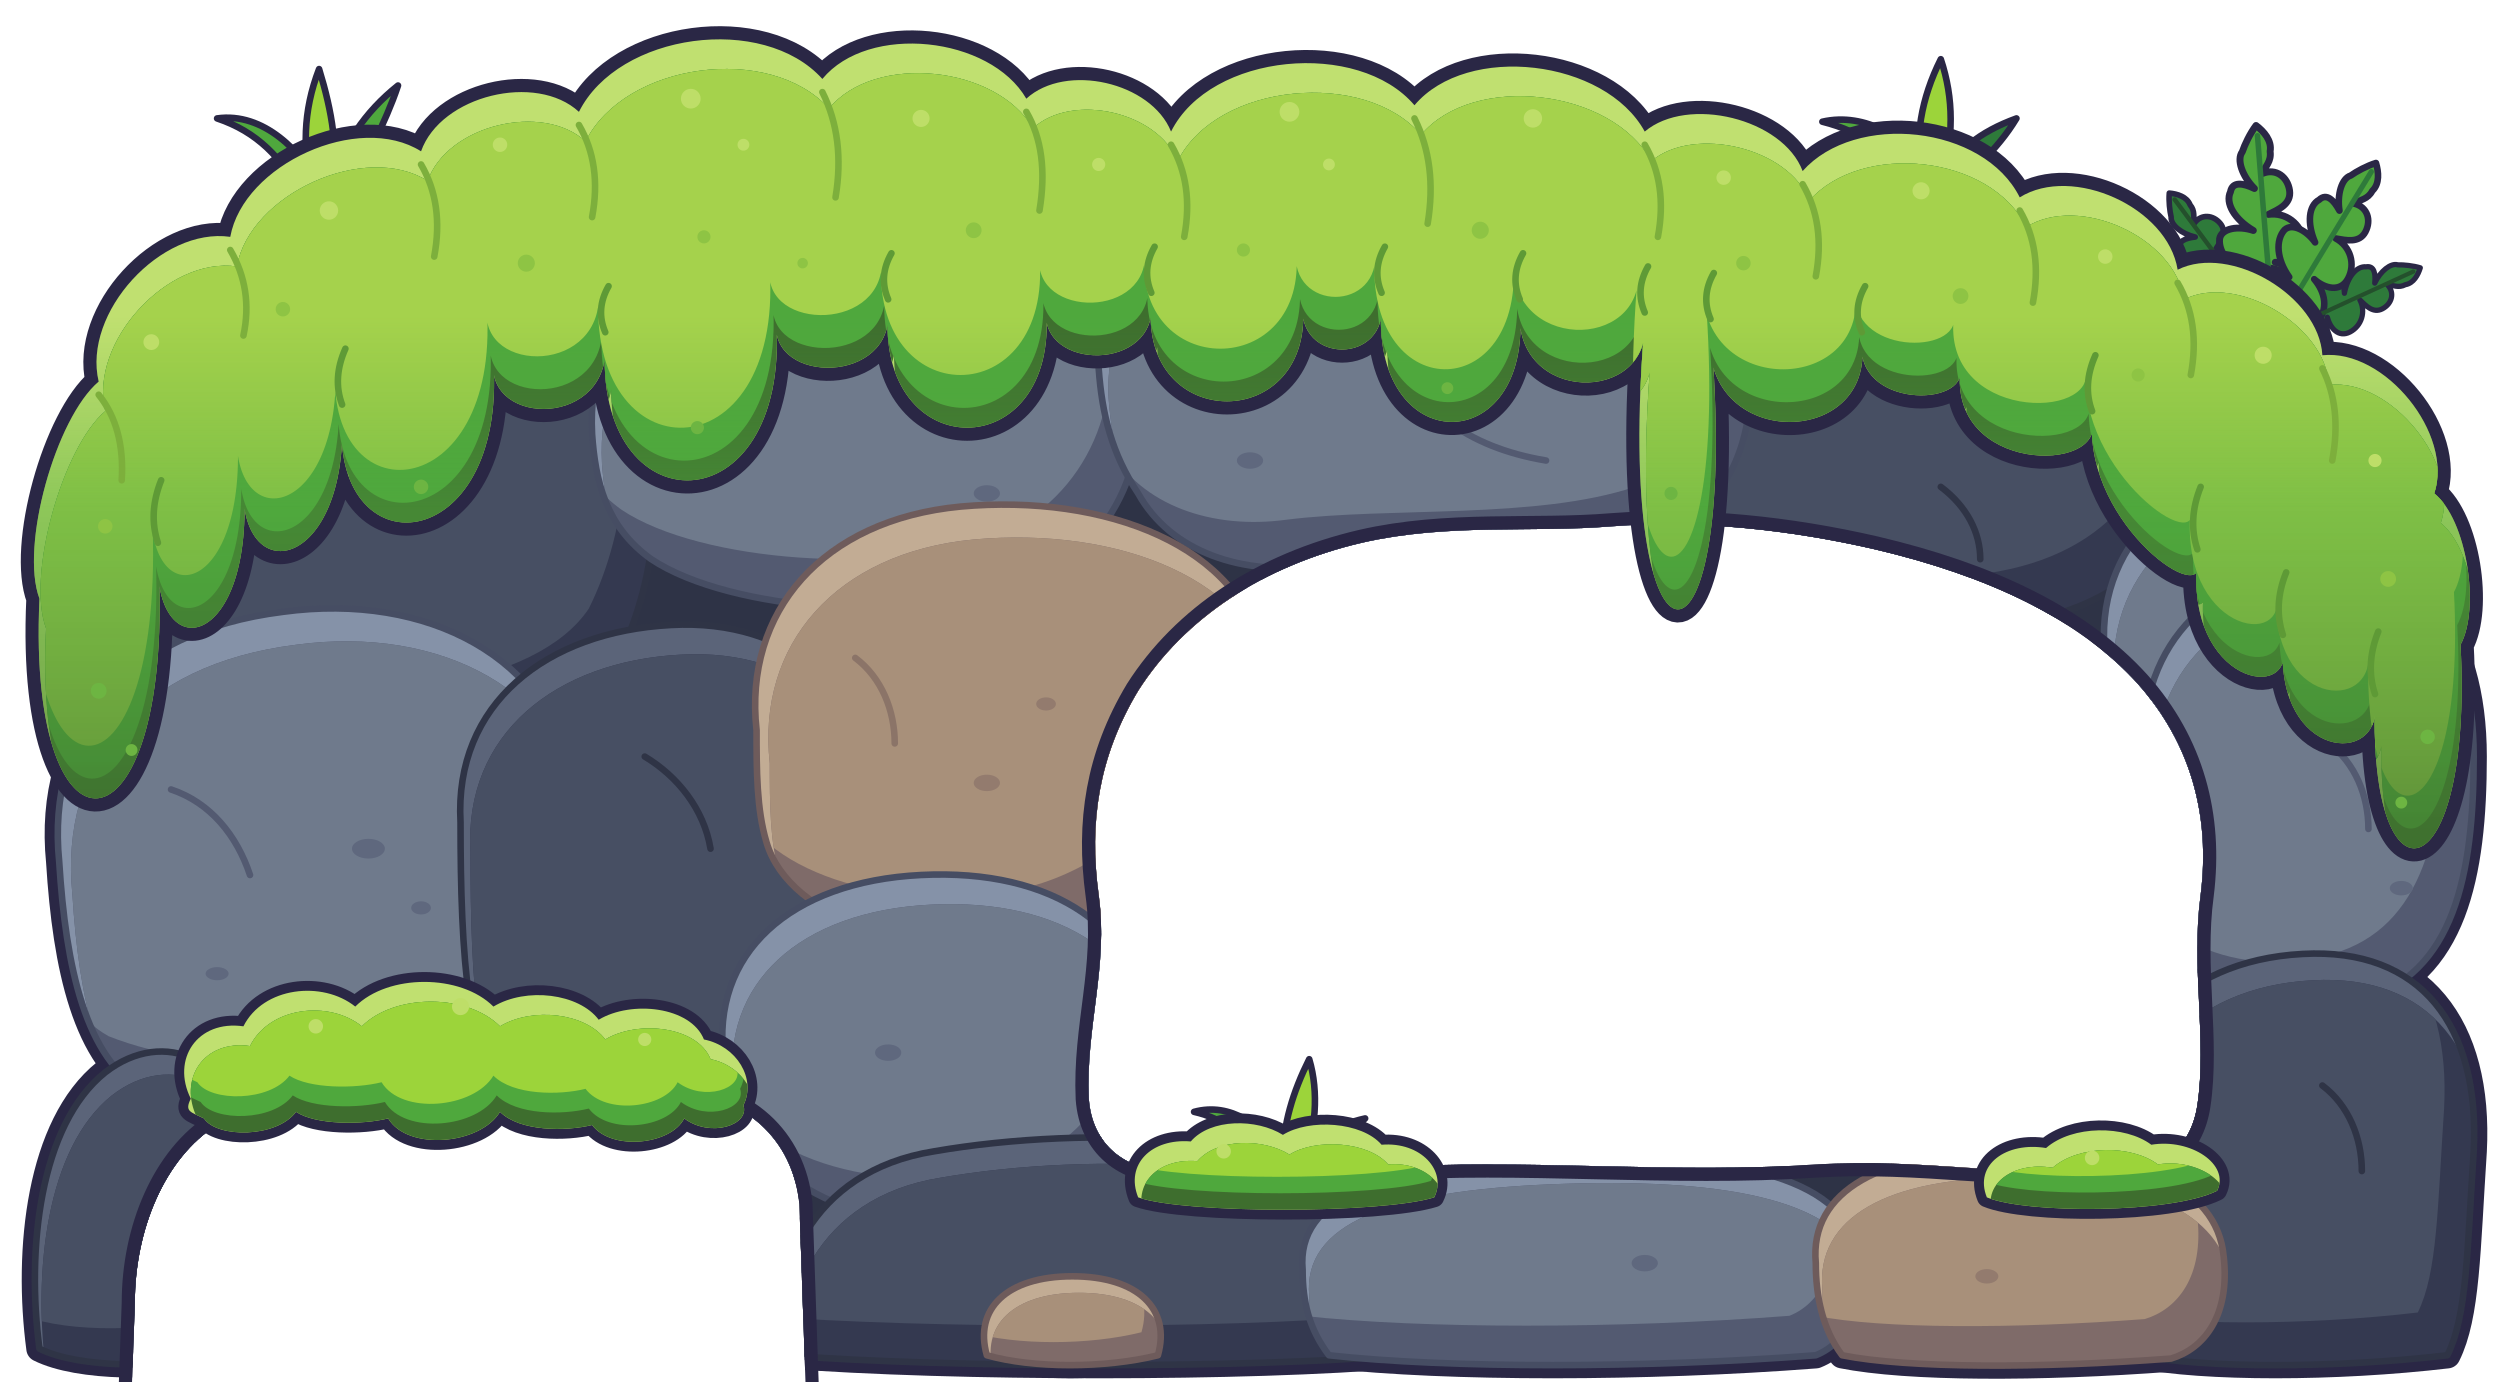
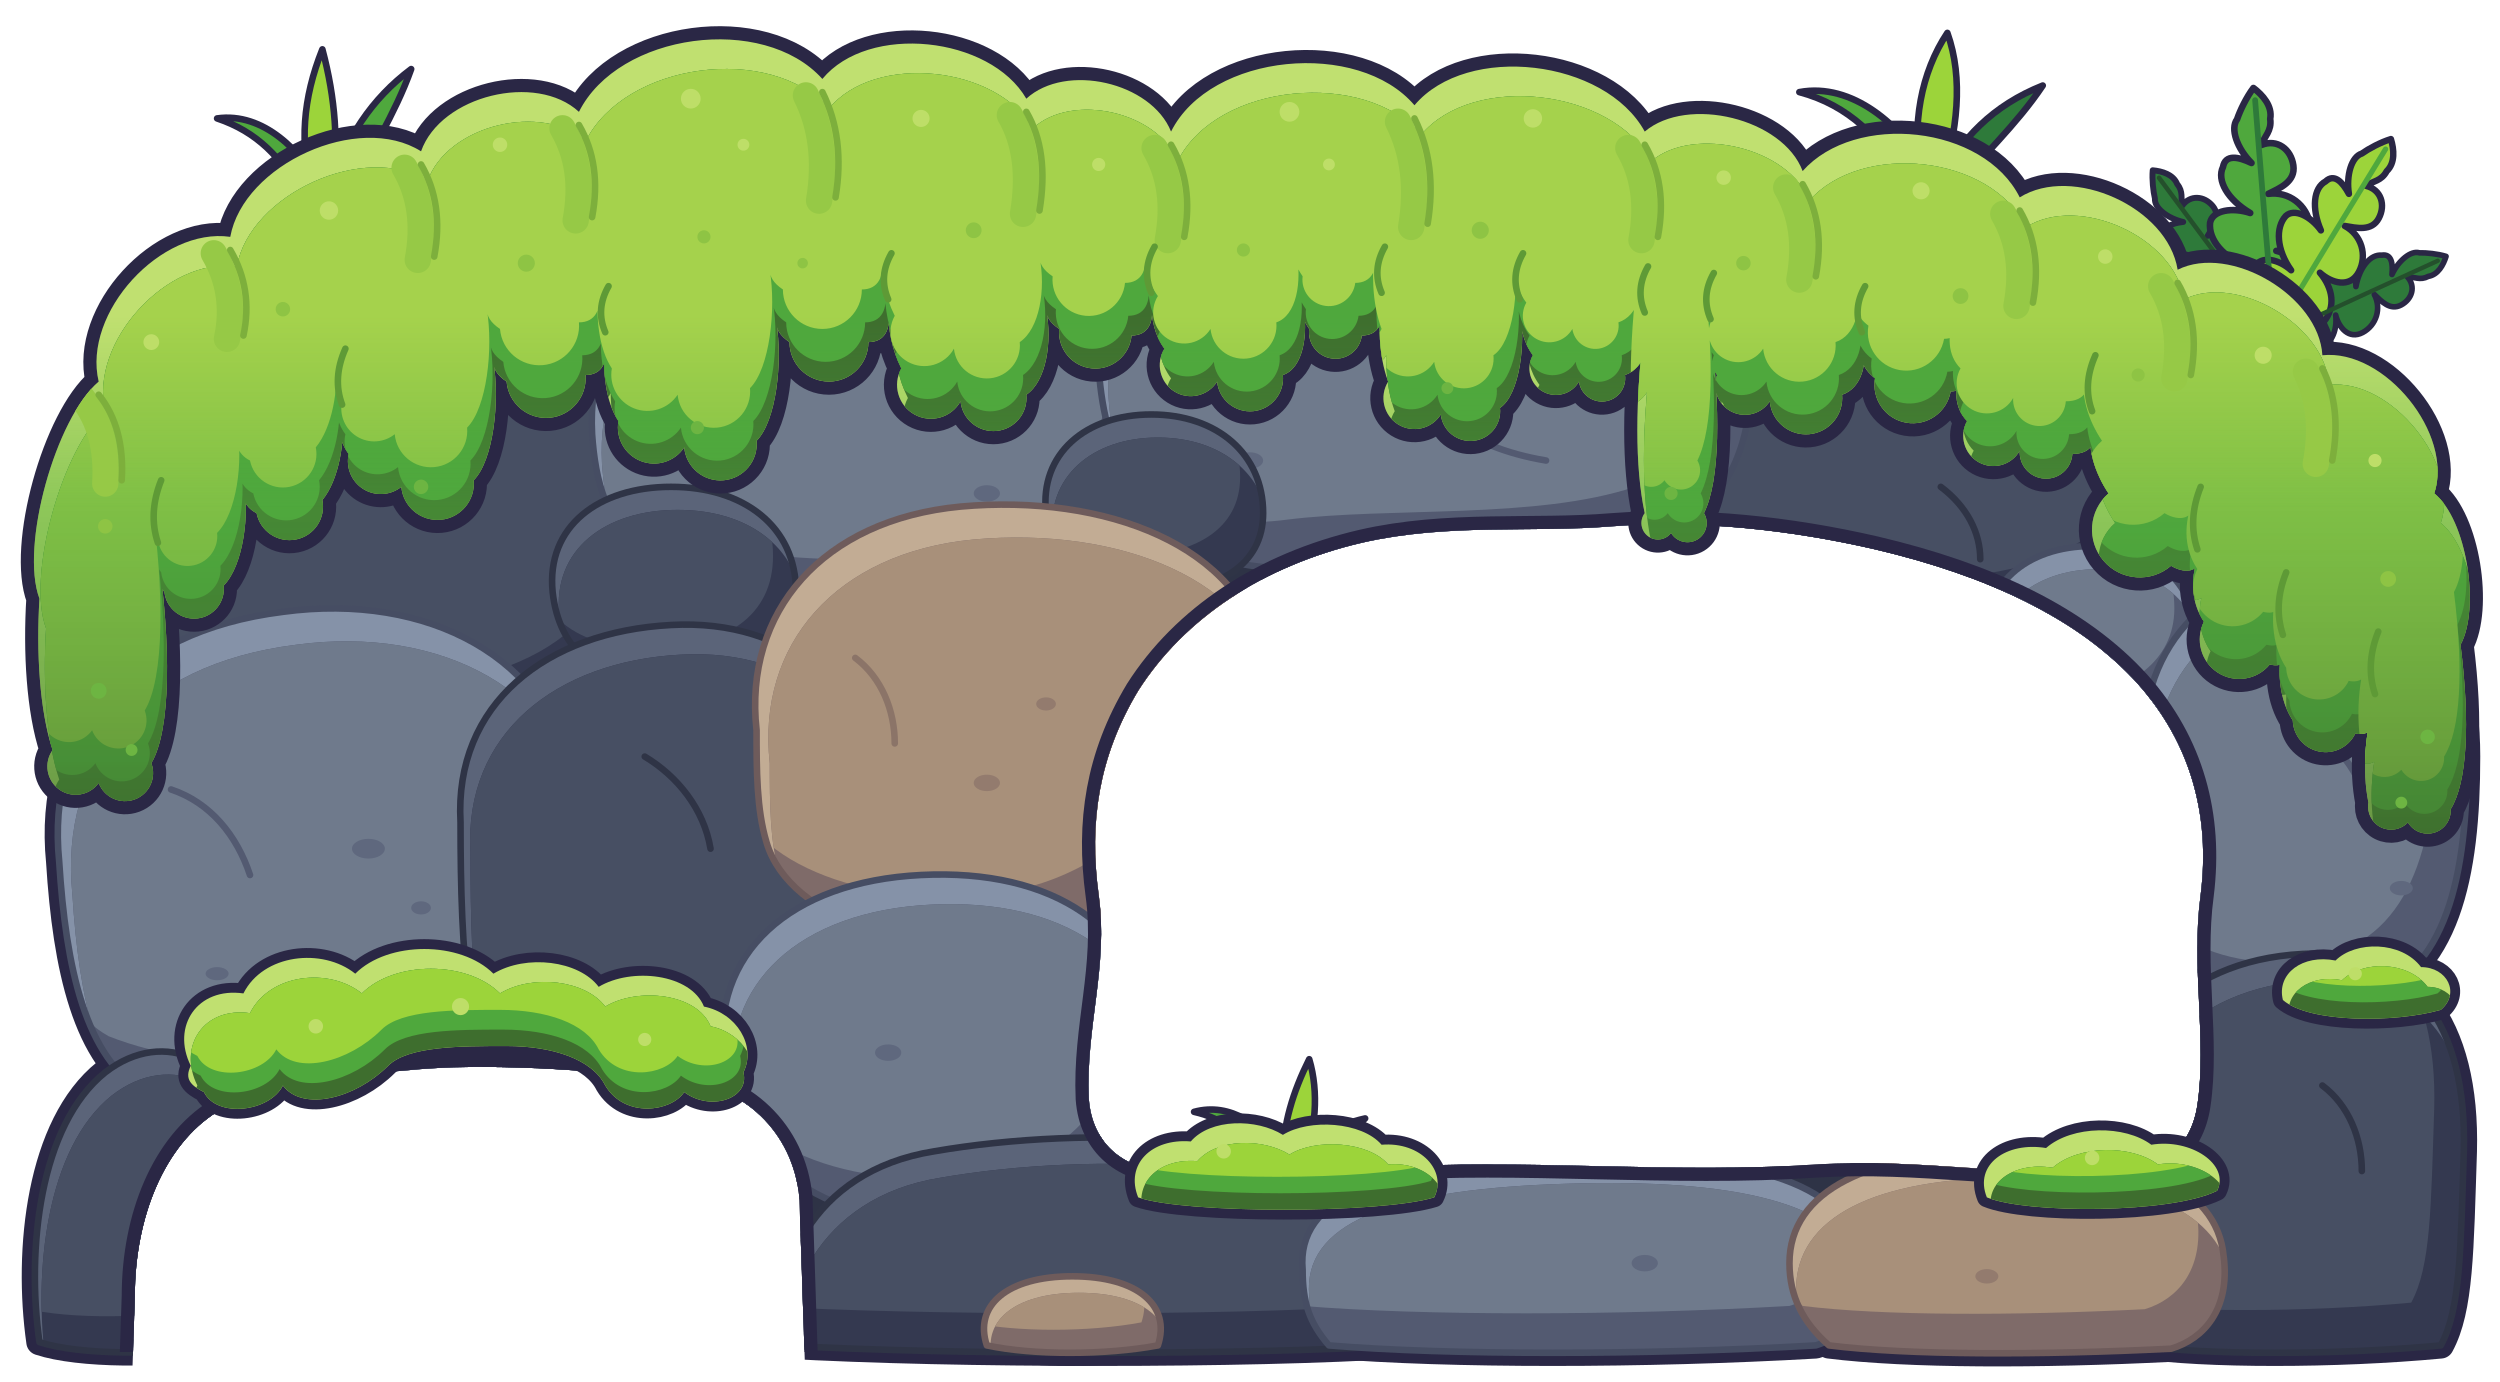
<svg xmlns="http://www.w3.org/2000/svg" width="760" height="420" viewBox="0 0 760 420">
  <defs>
-     <path id="cutPath" d="M -20 -20 H 780 V 440 H -20 Z       M 356 356 C 342 356 332 348 331 334 C 330 312 337 294 334 272 C 331 250 334 230 346 210 C 360 188 384 172 414 165 C 440 159 466 162 490 160 C 516 158 544 161 570 167 C 604 175 632 188 650 208 C 666 226 672 248 669 272 C 666 294 671 316 668 336 C 666 349 657 356 644 356 C 612 358 584 352 552 354 C 508 357 462 352 420 355 C 396 357 374 355 356 356 Z       M 40 424 L 41 396 C 41 374 50 352 66 342 C 84 332 110 334 132 331 C 158 328 184 332 206 332 C 226 333 241 346 243 366 L 245 424 Z" />
+     <path id="cutPath" d="M -20 -20 H 780 V 440 H -20 Z       M 356 356 C 342 356 332 348 331 334 C 330 312 337 294 334 272 C 331 250 334 230 346 210 C 360 188 384 172 414 165 C 440 159 466 162 490 160 C 516 158 544 161 570 167 C 604 175 632 188 650 208 C 666 226 672 248 669 272 C 666 294 671 316 668 336 C 666 349 657 356 644 356 C 612 358 584 352 552 354 C 508 357 462 352 420 355 C 396 357 374 355 356 356 Z       M 40 424 L 41 394 C 41 370 50 348 66 338 C 84 328 106 327 128 325 C 154 323 184 326 206 328 C 226 330 241 344 243 364 L 245 424 Z" />
    <clipPath id="cut" clip-rule="evenodd">
      <use href="#cutPath" clip-rule="evenodd" />
+     </clipPath>
+     <clipPath id="aboveBase">
+       <rect x="0" y="0" width="760" height="411" />
    </clipPath>
    <path id="sU1" d="M 24 178 C 20 136 42 104 84 96 C 122 88 170 94 190 120 C 204 140 200 176 188 200 C 172 224 120 230 76 224 C 40 218 26 206 24 178 Z" />
    <path id="sU2" d="M 180 132 C 178 96 204 72 246 68 C 290 64 334 76 344 108 C 352 136 340 166 312 178 C 280 190 222 186 198 170 C 184 160 181 146 180 132 Z" />
    <path id="sU4" d="M 512 128 C 508 92 534 70 578 68 C 620 66 656 88 664 120 C 672 152 656 180 620 188 C 584 196 536 186 520 166 C 513 154 512 142 512 128 Z" />
    <path id="sU3" d="M 334 112 C 332 76 366 54 420 50 C 474 46 522 62 530 98 C 536 124 530 152 506 162 C 476 172 432 168 400 172 C 378 175 356 168 346 150 C 338 138 335 126 334 112 Z" />
    <path id="sU5" d="M 640 200 C 636 166 662 142 698 140 C 726 138 744 160 744 192 C 744 222 738 242 716 248 C 686 254 650 244 642 222 C 640 214 640 206 640 200 Z" />
    <path id="sM1a" d="M 18 262 C 14 222 38 192 86 186 C 130 180 168 200 174 238 C 180 276 172 316 150 332 C 128 344 74 344 44 332 C 26 322 20 294 18 262 Z" />
    <path id="sM1b" d="M 140 250 C 138 214 166 192 204 190 C 240 188 266 210 268 246 C 270 282 260 318 236 332 C 214 344 176 344 156 336 C 142 326 140 290 140 250 Z" />
-     <path id="sF1" d="M 12 410 C 8 380 12 342 32 326 C 50 312 72 322 74 348 C 76 372 72 398 66 412 C 50 416 24 416 12 410 Z" />
+     <path id="sF1" d="M 12 408 C 8 380 12 342 32 326 C 50 312 72 322 74 348 C 76 372 72 396 66 409 C 50 412 24 412 12 408 Z" />
    <path id="sM2" d="M 230 222 C 226 186 250 158 292 154 C 336 150 378 166 384 200 C 390 236 356 280 316 286 C 280 292 240 280 233 256 C 230 246 230 234 230 222 Z" />
    <path id="sM3" d="M 220 322 C 216 290 240 268 280 266 C 320 264 348 282 350 316 C 352 348 334 370 296 372 C 258 374 224 358 220 322 Z" />
-     <path id="sR1" d="M 652 236 C 648 200 668 176 702 172 C 734 168 752 192 752 230 C 752 266 746 296 718 304 C 690 312 660 300 655 274 C 653 262 652 250 652 236 Z" />
-     <path id="sB1" d="M 238 412 C 234 388 246 356 284 350 C 330 342 400 344 422 368 C 434 382 432 402 426 412 C 380 416 290 416 238 412 Z" />
-     <path id="sS1" d="M 396 386 C 394 364 420 354 470 352 C 520 350 558 356 564 378 C 568 396 562 408 552 412 C 500 416 440 416 404 412 C 398 404 396 396 396 386 Z" />
-     <path id="sR2" d="M 644 352 C 640 318 662 292 700 290 C 736 288 754 312 752 350 C 750 380 750 400 744 412 C 710 416 670 416 650 412 C 645 396 644 372 644 352 Z" />
-     <path id="sS2" d="M 552 384 C 550 362 572 350 610 350 C 648 350 674 360 676 382 C 678 400 670 410 660 413 C 620 416 580 416 560 412 C 554 404 552 394 552 384 Z" />
-     <path id="sP1" d="M 300 412 C 296 398 306 388 326 388 C 346 388 356 398 352 412 C 336 416 314 416 300 412 Z" />
+     <path id="sR1" d="M 652 236 C 648 200 668 176 702 172 C 732 168 750 192 750 230 C 750 266 744 296 718 304 C 690 312 660 300 655 274 C 653 262 652 250 652 236 Z" />
+     <path id="sB1" d="M 238 409 C 234 388 246 356 284 350 C 330 342 400 344 422 368 C 434 382 432 400 426 409 C 380 412 290 412 238 409 Z" />
+     <path id="sS1" d="M 396 386 C 394 364 420 354 470 352 C 520 350 558 356 564 378 C 568 396 562 406 552 409 C 500 412 440 412 404 409 C 398 402 396 396 396 386 Z" />
+     <path id="sR2" d="M 644 352 C 640 318 662 292 700 290 C 734 288 750 312 749 350 C 748 380 748 398 742 409 C 710 412 670 412 650 409 C 645 394 644 372 644 352 Z" />
+     <path id="sS2" d="M 544 384 C 544 362 568 350 610 350 C 648 350 674 360 676 382 C 678 398 670 407 660 410 C 620 412 580 412 556 409 C 548 402 544 394 544 384 Z" />
+     <path id="sW1" d="M 168 180 C 166 160 182 148 204 148 C 226 148 242 160 242 180 C 242 198 228 208 204 208 C 182 208 170 198 168 180 Z" />
+     <path id="sW2" d="M 318 156 C 316 138 330 126 350 126 C 370 126 384 138 384 156 C 384 172 370 180 350 180 C 330 180 320 172 318 156 Z" />
+     <path id="sW3" d="M 604 196 C 602 178 616 166 636 166 C 656 166 668 178 668 196 C 668 212 654 222 636 222 C 616 222 606 212 604 196 Z" />
+     <path id="sP1" d="M 300 409 C 296 397 306 388 326 388 C 346 388 356 397 352 409 C 336 412 314 412 300 409 Z" />
    <clipPath id="kU1">
      <use href="#sU1" />
    </clipPath>
    <clipPath id="jU1">
      <use href="#sU1" transform="translate(3 9)" />
    </clipPath>
    <clipPath id="kU2">
      <use href="#sU2" />
    </clipPath>
    <clipPath id="jU2">
      <use href="#sU2" transform="translate(3 9)" />
    </clipPath>
    <clipPath id="kU4">
      <use href="#sU4" />
    </clipPath>
    <clipPath id="jU4">
      <use href="#sU4" transform="translate(3 9)" />
    </clipPath>
    <clipPath id="kU3">
      <use href="#sU3" />
    </clipPath>
    <clipPath id="jU3">
      <use href="#sU3" transform="translate(3 9)" />
    </clipPath>
    <clipPath id="kU5">
      <use href="#sU5" />
    </clipPath>
    <clipPath id="jU5">
      <use href="#sU5" transform="translate(3 9)" />
    </clipPath>
    <clipPath id="kM1a">
      <use href="#sM1a" />
    </clipPath>
    <clipPath id="jM1a">
      <use href="#sM1a" transform="translate(4 10)" />
    </clipPath>
    <clipPath id="kM1b">
      <use href="#sM1b" />
    </clipPath>
    <clipPath id="jM1b">
      <use href="#sM1b" transform="translate(3 9)" />
    </clipPath>
    <clipPath id="kF1">
      <use href="#sF1" />
    </clipPath>
    <clipPath id="jF1">
      <use href="#sF1" transform="translate(2 7)" />
    </clipPath>
    <clipPath id="kM2">
      <use href="#sM2" />
    </clipPath>
    <clipPath id="jM2">
      <use href="#sM2" transform="translate(4 10)" />
    </clipPath>
    <clipPath id="kM3">
      <use href="#sM3" />
    </clipPath>
    <clipPath id="jM3">
      <use href="#sM3" transform="translate(3 9)" />
    </clipPath>
    <clipPath id="kR1">
      <use href="#sR1" />
    </clipPath>
    <clipPath id="jR1">
      <use href="#sR1" transform="translate(3 9)" />
    </clipPath>
    <clipPath id="kB1">
      <use href="#sB1" />
    </clipPath>
    <clipPath id="jB1">
      <use href="#sB1" transform="translate(2 8)" />
    </clipPath>
    <clipPath id="kS1">
      <use href="#sS1" />
    </clipPath>
    <clipPath id="jS1">
      <use href="#sS1" transform="translate(2 8)" />
    </clipPath>
    <clipPath id="kR2">
      <use href="#sR2" />
    </clipPath>
    <clipPath id="jR2">
      <use href="#sR2" transform="translate(3 8)" />
    </clipPath>
    <clipPath id="kS2">
      <use href="#sS2" />
    </clipPath>
    <clipPath id="jS2">
      <use href="#sS2" transform="translate(2 8)" />
    </clipPath>
    <clipPath id="kP1">
      <use href="#sP1" />
    </clipPath>
    <clipPath id="jP1">
      <use href="#sP1" transform="translate(2 5)" />
    </clipPath>
-     <path id="mBlanket" d="M 12 182 C 6 166 17 127 30 116 C 25 95 49 69 70 72 C 74 50 109 34 128 46 C 134 29 163 22 176 34 C 188 10 232 4 250 24 C 264 7 301 11 312 30 C 324 19 350 25 356 40 C 368 16 413 12 430 32 C 446 13 488 18 500 40 C 513 29 542 36 548 52 C 564 34 603 38 614 60 C 630 50 659 63 662 82 C 678 74 705 90 706 108 C 725 106 746 132 740 150 C 750 158 754 185 748 196       C 752 272 720 278 722 214 C 724 233 692 231 694 196 C 698 214 664 208 668 170 C 672 186 634 160 636 128 C 640 144 592 144 596 112 C 598 124 564 124 566 104 C 570 137 516 137 520 100 C 530 214 490 214 500 98 C 502 123 460 123 462 94 C 466 140 416 140 420 92 C 422 111 394 111 396 92 C 400 132 346 132 350 92 C 352 113 316 113 318 94 C 322 142 266 142 270 94 C 272 117 234 117 236 98 C 240 161 180 161 184 104 C 186 130 148 130 150 110 C 154 170 100 174 104 126 C 106 174 72 180 74 146 C 78 198 46 204 48 168 C 54 262 8 268 12 182 Z" />
-     <path id="mLip" d="M 58 334 C 52 322 60 310 74 312 C 80 300 98 298 108 306 C 118 296 140 296 150 306 C 160 300 176 302 182 310 C 192 304 210 306 214 316 C 224 318 230 328 226 336 C 228 342 216 346 208 340 C 204 348 186 350 180 342 C 172 344 158 344 152 338 C 146 348 124 350 118 340 C 110 342 96 342 90 338 C 84 346 66 346 62 340 C 58 338 56 338 58 334 Z" />
-     <path id="mSill" d="M 346 364 C 342 354 350 346 362 347 C 368 340 382 340 390 345 C 398 340 414 341 420 348 C 432 347 440 356 436 364 C 420 369 360 369 346 364 Z       M 604 364 C 600 354 610 347 622 349 C 630 342 646 342 654 348 C 666 346 678 354 674 362 C 660 369 616 369 604 364 Z" />
+     <clipPath id="kW1">
+       <use href="#sW1" />
+     </clipPath>
+     <clipPath id="jW1">
+       <use href="#sW1" transform="translate(2 7)" />
+     </clipPath>
+     <clipPath id="kW2">
+       <use href="#sW2" />
+     </clipPath>
+     <clipPath id="jW2">
+       <use href="#sW2" transform="translate(2 7)" />
+     </clipPath>
+     <clipPath id="kW3">
+       <use href="#sW3" />
+     </clipPath>
+     <clipPath id="jW3">
+       <use href="#sW3" transform="translate(2 7)" />
+     </clipPath>
+     <path id="mBlanket" d="M 12 182 C 6 166 17 127 30 116 C 25 95 49 69 70 72 C 74 50 109 34 128 46 C 134 29 163 22 176 34 C 188 10 232 4 250 24 C 264 7 301 11 312 30 C 324 19 350 25 356 40 C 368 16 413 12 430 32 C 446 13 488 18 500 40 C 513 29 542 36 548 52 C 564 34 603 38 614 60 C 630 50 659 63 662 82 C 678 74 705 90 706 108 C 725 106 746 132 740 150 C 750 158 754 185 748 196       C 751 220 750 238 745 246 A 7 7 0 0 1 732 250 A 7 7 0 0 1 720 244 C 718 234 719 222 722 214       C 723 220 721 224 716 223 A 10 10 0 0 1 697 219 C 693 213 692 204 694 196       C 696 201 694 203 690 202 A 12 12 0 0 1 670 189 C 666 183 666 176 668 170       C 669 173 665 175 660 172 A 14 14 0 0 1 641 150 C 637 144 634 136 636 128       C 638 134 636 138 630 138 A 8 8 0 0 1 614 137 A 9 9 0 0 1 598 128 C 594 124 594 118 596 112       C 598 116 597 119 593 119 A 11 11 0 0 1 570 115 C 566 112 565 108 566 104       C 568 110 566 118 560 120 A 11 11 0 0 1 538 122 A 9 9 0 0 1 522 114 C 519 110 519 105 520 100       C 523 124 523 146 518 156 A 5 5 0 0 1 508 162 A 5 5 0 0 1 500 156 C 497 142 497 122 500 98       C 502 104 500 112 494 114 A 7 7 0 0 1 480 116 A 8 8 0 0 1 466 108 C 463 104 462 99 462 94       C 464 104 462 120 456 124 A 9 9 0 0 1 438 126 A 9 9 0 0 1 422 116 C 419 108 419 98 420 92       C 421 98 419 102 414 102 A 8 8 0 0 1 398 100 C 396 97 395 95 396 92       C 398 102 396 112 390 114 A 10 10 0 0 1 370 116 A 9 9 0 0 1 354 106 C 351 102 350 97 350 92       C 351 98 349 102 344 102 A 11 11 0 0 1 322 100 C 319 98 318 96 318 94       C 320 104 318 116 312 120 A 10 10 0 0 1 292 122 A 10 10 0 0 1 274 112 C 271 106 270 100 270 94       C 271 100 269 104 264 104 A 12 12 0 0 1 240 104 C 237 102 236 100 236 98       C 238 110 236 128 230 134 A 11 11 0 0 1 208 136 A 11 11 0 0 1 188 128 C 184 122 183 112 184 104       C 185 110 183 114 178 114 A 12 12 0 0 1 154 116 C 151 114 150 112 150 110       C 152 122 150 140 144 146 A 11 11 0 0 1 122 148 A 10 10 0 0 1 106 138 C 103 134 103 130 104 126       C 105 134 103 146 98 152 A 10 10 0 0 1 78 156 C 74 154 73 150 74 146       C 76 156 74 172 68 178 A 9 9 0 0 1 50 180 C 47 176 47 172 48 168       C 52 196 52 222 46 232 A 8 8 0 0 1 30 238 A 8 8 0 0 1 16 228 C 12 216 11 198 12 182 Z" />
+     <path id="mLip" d="M 58 324 C 52 312 60 300 74 302 C 80 290 98 288 108 296 C 118 286 140 286 150 296 C 160 290 176 292 182 300 C 192 294 210 296 214 306 C 224 308 230 318 226 326 C 228 334 216 338 208 332 C 204 338 190 340 184 330 C 180 322 168 318 154 318 C 140 318 124 318 118 324 C 108 334 92 338 86 330 C 82 338 66 340 62 332 C 58 330 56 328 58 324 Z" />
+     <path id="mSill" d="M 346 364 C 342 354 350 346 362 347 C 368 340 382 340 390 345 C 398 340 414 341 420 348 C 432 347 440 356 436 364 C 420 369 360 369 346 364 Z       M 604 364 C 600 354 610 347 622 349 C 630 342 646 342 654 348 C 666 346 678 354 674 362 C 660 369 616 369 604 364 Z       M 694 304 C 692 296 700 290 710 292 C 716 286 730 286 736 294 C 744 294 748 302 742 307 C 728 311 702 311 694 304 Z" />
+     <g id="creaseSet">
+       <path d="M 70 76 Q 77 88 74 102" />
+       <path d="M 128 50 Q 135 62 132 78" />
+       <path d="M 176 38 Q 183 50 180 66" />
+       <path d="M 250 28 Q 257 42 254 60" />
+       <path d="M 312 34 Q 319 46 316 64" />
+       <path d="M 356 44 Q 363 56 360 72" />
+       <path d="M 430 36 Q 437 50 434 68" />
+       <path d="M 500 44 Q 507 56 504 72" />
+       <path d="M 548 56 Q 555 68 552 84" />
+       <path d="M 614 64 Q 621 76 618 92" />
+       <path d="M 662 86 Q 669 98 666 114" />
+       <path d="M 706 112 Q 712 124 709 140" />
+       <path d="M 30 120 Q 38 130 37 146" />
+     </g>
    <clipPath id="kBl">
      <use href="#mBlanket" />
    </clipPath>
    <clipPath id="jBl">
      <use href="#mBlanket" transform="translate(2 9)" />
    </clipPath>
    <clipPath id="kLip">
      <use href="#mLip" />
    </clipPath>
    <clipPath id="jLip">
      <use href="#mLip" transform="translate(2 6)" />
    </clipPath>
    <clipPath id="kSill">
      <use href="#mSill" />
    </clipPath>
    <clipPath id="jSill">
      <use href="#mSill" transform="translate(2 6)" />
    </clipPath>
    <linearGradient id="gHang" gradientUnits="userSpaceOnUse" x1="0" y1="96" x2="0" y2="262">
      <stop offset="0" stop-color="#4FA83D" stop-opacity="0" />
      <stop offset="0.35" stop-color="#4FA83D" stop-opacity="0.45" />
      <stop offset="1" stop-color="#3E6E2E" stop-opacity="0.7" />
    </linearGradient>
    <path id="frond" d="M 0 0 C -6 -1 -12 -5 -12 -10 C -12 -14 -7 -15 -3 -14 C -9 -17 -12 -22 -11 -26 C -10 -29 -5 -29 -1 -27 C -6 -31 -8 -36 -6 -39 C -5 -42 -2 -41 1 -39 C -2 -43 -3 -48 -1 -50 C 0 -52 2 -55 4 -57 C 6 -55 8 -52 7 -49 C 7 -46 5 -45 4 -43 C 8 -44 11 -41 11 -37 C 11 -33 7 -32 4 -31 C 9 -31 13 -27 13 -22 C 13 -17 8 -16 4 -17 C 9 -15 12 -11 11 -6 C 10 -2 6 0 2 0 Z" />
    <path id="frondRib" d="M 1 -2 C 2 -20 3 -38 4 -54" />
  </defs>
  <g clip-path="url(#cut)" stroke-linejoin="round" stroke-linecap="round">
    <g fill="#2A2745" stroke="#2A2745" stroke-width="8">
      <use href="#sU1" />
      <use href="#sU2" />
      <use href="#sU4" />
      <use href="#sU3" />
      <use href="#sU5" />
+       <use href="#sW1" />
+       <use href="#sW2" />
+       <use href="#sW3" />
      <use href="#sM1a" />
      <use href="#sM1b" />
      <use href="#sF1" />
      <use href="#sM2" />
      <use href="#sM3" />
      <use href="#sR1" />
      <use href="#sB1" />
      <use href="#sS1" />
      <use href="#sR2" />
      <use href="#sS2" />
      <use href="#sP1" />
    </g>
    <polygon points="40,200 120,120 300,80 500,70 680,120 730,200 735,400 30,400" fill="#2E3346" />
    <g clip-path="url(#kU1)">
      <use href="#sU1" fill="#5B6479" />
      <g clip-path="url(#jU1)">
        <use href="#sU1" fill="#343950" />
        <use href="#sU1" fill="#474F63" transform="translate(-9 -15)" />
      </g>
    </g>
    <use href="#sU1" fill="none" stroke="#2F3446" stroke-width="2" />
    <g clip-path="url(#kU2)">
      <use href="#sU2" fill="#8592A8" />
      <g clip-path="url(#jU2)">
        <use href="#sU2" fill="#535A71" />
        <use href="#sU2" fill="#6F7A8C" transform="translate(-9 -15)" />
      </g>
      <ellipse cx="300" cy="150" rx="4" ry="2.5" fill="#5F687E" />
    </g>
    <use href="#sU2" fill="none" stroke="#464D63" stroke-width="2" />
    <g clip-path="url(#kU4)">
      <use href="#sU4" fill="#5B6479" />
      <g clip-path="url(#jU4)">
        <use href="#sU4" fill="#343950" />
        <use href="#sU4" fill="#474F63" transform="translate(-9 -15)" />
      </g>
      <path d="M 590 148 C 598 154 602 162 602 170" fill="none" stroke="#2F3446" stroke-width="2" />
    </g>
    <use href="#sU4" fill="none" stroke="#2F3446" stroke-width="2" />
    <g clip-path="url(#kU3)">
      <use href="#sU3" fill="#8592A8" />
      <g clip-path="url(#jU3)">
        <use href="#sU3" fill="#535A71" />
        <use href="#sU3" fill="#6F7A8C" transform="translate(-9 -14)" />
      </g>
      <path d="M 440 128 C 448 134 458 138 470 140" fill="none" stroke="#535A71" stroke-width="2" />
      <ellipse cx="380" cy="140" rx="4" ry="2.5" fill="#5F687E" />
      <ellipse cx="506" cy="130" rx="3" ry="2" fill="#5F687E" />
    </g>
    <use href="#sU3" fill="none" stroke="#464D63" stroke-width="2" />
    <g clip-path="url(#kU5)">
      <use href="#sU5" fill="#8592A8" />
      <g clip-path="url(#jU5)">
        <use href="#sU5" fill="#535A71" />
        <use href="#sU5" fill="#6F7A8C" transform="translate(-9 -15)" />
      </g>
    </g>
    <use href="#sU5" fill="none" stroke="#464D63" stroke-width="2" />
+     <g clip-path="url(#kW1)">
+       <use href="#sW1" fill="#5B6479" />
+       <g clip-path="url(#jW1)">
+         <use href="#sW1" fill="#343950" />
+         <use href="#sW1" fill="#474F63" transform="translate(-7 -11)" />
+       </g>
+     </g>
+     <use href="#sW1" fill="none" stroke="#2F3446" stroke-width="2" />
+     <g clip-path="url(#kW2)">
+       <use href="#sW2" fill="#5B6479" />
+       <g clip-path="url(#jW2)">
+         <use href="#sW2" fill="#343950" />
+         <use href="#sW2" fill="#474F63" transform="translate(-7 -11)" />
+       </g>
+     </g>
+     <use href="#sW2" fill="none" stroke="#2F3446" stroke-width="2" />
+     <g clip-path="url(#kW3)">
+       <use href="#sW3" fill="#8592A8" />
+       <g clip-path="url(#jW3)">
+         <use href="#sW3" fill="#535A71" />
+         <use href="#sW3" fill="#6F7A8C" transform="translate(-7 -11)" />
+       </g>
+     </g>
+     <use href="#sW3" fill="none" stroke="#464D63" stroke-width="2" />
    <g clip-path="url(#kM1a)">
      <use href="#sM1a" fill="#8592A8" />
      <g clip-path="url(#jM1a)">
        <use href="#sM1a" fill="#535A71" />
        <use href="#sM1a" fill="#6F7A8C" transform="translate(-11 -17)" />
      </g>
      <path d="M 52 240 C 64 244 72 254 76 266" fill="none" stroke="#535A71" stroke-width="2" />
      <ellipse cx="112" cy="258" rx="5" ry="3" fill="#5F687E" />
      <ellipse cx="128" cy="276" rx="3" ry="2" fill="#5F687E" />
      <ellipse cx="66" cy="296" rx="3.5" ry="2" fill="#5F687E" />
    </g>
    <use href="#sM1a" fill="none" stroke="#464D63" stroke-width="2" />
    <g clip-path="url(#kM1b)">
      <use href="#sM1b" fill="#5B6479" />
      <g clip-path="url(#jM1b)">
        <use href="#sM1b" fill="#343950" />
        <use href="#sM1b" fill="#474F63" transform="translate(-10 -16)" />
      </g>
      <path d="M 196 230 C 206 236 214 246 216 258" fill="none" stroke="#2F3446" stroke-width="2" />
      <ellipse cx="232" cy="290" rx="3.5" ry="2.2" fill="#3C4257" />
    </g>
    <use href="#sM1b" fill="none" stroke="#2F3446" stroke-width="2" />
    <g clip-path="url(#kF1)">
      <use href="#sF1" fill="#5B6479" />
      <g clip-path="url(#jF1)">
        <use href="#sF1" fill="#343950" />
        <use href="#sF1" fill="#474F63" transform="translate(-7 -11)" />
      </g>
    </g>
    <use href="#sF1" fill="none" stroke="#2F3446" stroke-width="2" />
    <g clip-path="url(#kM2)">
      <use href="#sM2" fill="#C2AC94" />
      <g clip-path="url(#jM2)">
        <use href="#sM2" fill="#7F6B69" />
        <use href="#sM2" fill="#A8907A" transform="translate(-10 -15)" />
      </g>
      <path d="M 260 200 C 268 206 272 216 272 226" fill="none" stroke="#8B7468" stroke-width="2" />
      <ellipse cx="300" cy="238" rx="4" ry="2.5" fill="#937B6E" />
      <ellipse cx="318" cy="214" rx="3" ry="2" fill="#937B6E" />
    </g>
    <use href="#sM2" fill="none" stroke="#6E5B5B" stroke-width="2" />
    <g clip-path="url(#kM3)">
      <use href="#sM3" fill="#8592A8" />
      <g clip-path="url(#jM3)">
        <use href="#sM3" fill="#535A71" />
        <use href="#sM3" fill="#6F7A8C" transform="translate(-9 -14)" />
      </g>
      <ellipse cx="270" cy="320" rx="4" ry="2.5" fill="#5F687E" />
    </g>
    <use href="#sM3" fill="none" stroke="#464D63" stroke-width="2" />
    <g clip-path="url(#kR1)">
      <use href="#sR1" fill="#8592A8" />
      <g clip-path="url(#jR1)">
        <use href="#sR1" fill="#535A71" />
        <use href="#sR1" fill="#6F7A8C" transform="translate(-9 -14)" />
      </g>
      <path d="M 708 226 C 716 232 720 242 720 252" fill="none" stroke="#535A71" stroke-width="2" />
      <ellipse cx="730" cy="270" rx="3.5" ry="2.2" fill="#5F687E" />
    </g>
    <use href="#sR1" fill="none" stroke="#464D63" stroke-width="2" />
    <g clip-path="url(#kB1)">
      <use href="#sB1" fill="#5B6479" />
      <g clip-path="url(#jB1)">
        <use href="#sB1" fill="#343950" />
        <use href="#sB1" fill="#474F63" transform="translate(-8 -12)" />
      </g>
    </g>
    <use href="#sB1" fill="none" stroke="#2F3446" stroke-width="2" />
    <g clip-path="url(#kS1)">
      <use href="#sS1" fill="#8592A8" />
      <g clip-path="url(#jS1)">
        <use href="#sS1" fill="#535A71" />
        <use href="#sS1" fill="#6F7A8C" transform="translate(-8 -12)" />
      </g>
      <ellipse cx="500" cy="384" rx="4" ry="2.5" fill="#5F687E" />
    </g>
    <use href="#sS1" fill="none" stroke="#464D63" stroke-width="2" />
    <g clip-path="url(#kR2)">
      <use href="#sR2" fill="#5B6479" />
      <g clip-path="url(#jR2)">
        <use href="#sR2" fill="#343950" />
        <use href="#sR2" fill="#474F63" transform="translate(-9 -13)" />
      </g>
      <path d="M 706 330 C 714 336 718 346 718 356" fill="none" stroke="#2F3446" stroke-width="2" />
    </g>
    <use href="#sR2" fill="none" stroke="#2F3446" stroke-width="2" />
    <g clip-path="url(#kS2)">
      <use href="#sS2" fill="#C2AC94" />
      <g clip-path="url(#jS2)">
        <use href="#sS2" fill="#7F6B69" />
        <use href="#sS2" fill="#A8907A" transform="translate(-8 -12)" />
      </g>
      <ellipse cx="604" cy="388" rx="3.5" ry="2.2" fill="#937B6E" />
    </g>
    <use href="#sS2" fill="none" stroke="#6E5B5B" stroke-width="2" />
    <g clip-path="url(#kP1)">
      <use href="#sP1" fill="#C2AC94" />
      <g clip-path="url(#jP1)">
        <use href="#sP1" fill="#7F6B69" />
        <use href="#sP1" fill="#A8907A" transform="translate(-5 -7)" />
      </g>
    </g>
    <use href="#sP1" fill="none" stroke="#6E5B5B" stroke-width="2" />
-     <use href="#cutPath" fill="none" stroke="#2A2745" stroke-width="8" />
+     <g clip-path="url(#aboveBase)">
+       <use href="#cutPath" fill="none" stroke="#2A2745" stroke-width="8" />
+     </g>
  </g>
  <g stroke="#2A2745" stroke-width="2" stroke-linejoin="round" stroke-linecap="round">
    <path d="M 92 60 C 86 48 78 40 66 36 C 80 34 92 46 98 58 Z" fill="#4FA83D" />
    <path d="M 103 60 C 110 52 120 47 132 47 C 123 53 115 58 108 63 Z" fill="#2E7A3A" />
-     <path d="M 95 58 C 92 46 92 34 97 21 C 101 34 103 46 101 58 Z" fill="#9CD43A" />
-     <path d="M 100 58 C 104 44 111 34 121 26 C 117 38 111 48 106 60 Z" fill="#4FA83D" />
-     <path d="M 580 56 C 574 46 566 40 554 37 C 567 34 580 42 586 52 Z" fill="#4FA83D" />
-     <path d="M 589 56 C 594 46 602 40 613 36 C 607 46 599 52 594 58 Z" fill="#2E7A3A" />
-     <path d="M 584 54 C 582 42 584 30 590 18 C 594 30 594 42 590 56 Z" fill="#9CD43A" />
+     <path d="M 95 58 C 91 44 92 30 98 15 C 102 30 103 44 101 58 Z" fill="#9CD43A" />
+     <path d="M 100 58 C 105 42 113 30 125 21 C 120 35 112 47 106 60 Z" fill="#4FA83D" />
+     <path d="M 580 56 C 572 42 562 32 547 28 C 563 25 578 38 586 52 Z" fill="#4FA83D" />
+     <path d="M 589 56 C 596 42 606 32 621 26 C 613 38 602 48 594 58 Z" fill="#2E7A3A" />
+     <path d="M 584 54 C 581 38 584 22 592 10 C 597 24 595 40 590 56 Z" fill="#9CD43A" />
    <path d="M 386 354 C 380 346 372 340 363 338 C 374 335 384 342 390 352 Z" fill="#4FA83D" />
    <path d="M 395 354 C 400 346 406 342 415 340 C 409 346 403 352 399 356 Z" fill="#2E7A3A" />
    <path d="M 390 352 C 390 342 393 332 398 322 C 401 332 400 344 396 354 Z" fill="#9CD43A" />
-     <use href="#frond" transform="translate(688 98) rotate(-40) scale(0.85)" fill="#2E7A3A" />
-     <use href="#frond" transform="translate(694 100) rotate(62) scale(0.8)" fill="#2E7A3A" />
-     <use href="#frond" transform="translate(690 98) rotate(-8) scale(1.05)" fill="#4FA83D" />
-     <use href="#frond" transform="translate(692 98) rotate(28)" fill="#4FA83D" />
+     <use href="#frond" transform="translate(688 98) rotate(-40)" fill="#2E7A3A" stroke-width="1.8" />
+     <use href="#frond" transform="translate(694 100) rotate(62) scale(0.95)" fill="#2E7A3A" stroke-width="1.8" />
+     <use href="#frond" transform="translate(690 98) rotate(-8) scale(1.25)" fill="#4FA83D" stroke-width="1.6" />
+     <use href="#frond" transform="translate(692 98) rotate(28) scale(1.15)" fill="#9CD43A" stroke-width="1.7" />
  </g>
-   <g fill="none" stroke="#2E7A3A" stroke-width="1.6" stroke-linecap="round">
-     <use href="#frondRib" transform="translate(690 98) rotate(-8) scale(1.05)" />
-     <use href="#frondRib" transform="translate(692 98) rotate(28)" />
-   </g>
-   <g fill="none" stroke="#24502C" stroke-width="1.6" stroke-linecap="round">
-     <use href="#frondRib" transform="translate(688 98) rotate(-40) scale(0.85)" />
-     <use href="#frondRib" transform="translate(694 100) rotate(62) scale(0.8)" />
+   <g fill="none" stroke-width="1.4" stroke-linecap="round" stroke-linejoin="round">
+     <use href="#frondRib" transform="translate(690 98) rotate(-8) scale(1.25)" stroke="#2E7A3A" />
+     <use href="#frondRib" transform="translate(692 98) rotate(28) scale(1.15)" stroke="#4FA83D" />
+     <use href="#frondRib" transform="translate(688 98) rotate(-40)" stroke="#24502C" />
+     <use href="#frondRib" transform="translate(694 100) rotate(62) scale(0.95)" stroke="#24502C" />
  </g>
  <g stroke-linejoin="round" stroke-linecap="round">
    <use href="#mBlanket" fill="#2A2745" stroke="#2A2745" stroke-width="8" />
    <g fill="#2A2745" stroke="#2A2745" stroke-width="6">
      <use href="#mLip" />
      <use href="#mSill" />
    </g>
    <g clip-path="url(#kBl)">
      <use href="#mBlanket" fill="#C0E070" />
      <g clip-path="url(#jBl)">
        <use href="#mBlanket" fill="#3E6E2E" />
        <use href="#mBlanket" fill="#4FA83D" transform="translate(-1 -6)" />
        <use href="#mBlanket" fill="#A5D24C" transform="translate(-2 -16)" />
      </g>
      <rect x="0" y="96" width="760" height="170" fill="url(#gHang)" />
-       <g fill="none" stroke="#7DAF3C" stroke-width="2">
-         <path d="M 70 76 Q 77 88 74 102" />
-         <path d="M 128 50 Q 135 62 132 78" />
-         <path d="M 176 38 Q 183 50 180 66" />
-         <path d="M 250 28 Q 257 42 254 60" />
-         <path d="M 312 34 Q 319 46 316 64" />
-         <path d="M 356 44 Q 363 56 360 72" />
-         <path d="M 430 36 Q 437 50 434 68" />
-         <path d="M 500 44 Q 507 56 504 72" />
-         <path d="M 548 56 Q 555 68 552 84" />
-         <path d="M 614 64 Q 621 76 618 92" />
-         <path d="M 662 86 Q 669 98 666 114" />
-         <path d="M 706 112 Q 712 124 709 140" />
-         <path d="M 30 120 Q 38 130 37 146" />
-       </g>
+       <use href="#creaseSet" fill="none" stroke="#96C946" stroke-width="8" transform="translate(-5 1)" />
+       <use href="#creaseSet" fill="none" stroke="#7DAF3C" stroke-width="2" />
      <g fill="none" stroke="#5E9A36" stroke-width="2">
        <path d="M 722 211 Q 719 202 723 192" />
        <path d="M 694 193 Q 691 184 695 174" />
        <path d="M 668 167 Q 665 158 669 148" />
        <path d="M 636 125 Q 633 117 637 108" />
        <path d="M 566 101 Q 563 94 567 87" />
        <path d="M 520 97 Q 517 90 521 83" />
        <path d="M 500 95 Q 497 88 501 81" />
        <path d="M 462 91 Q 459 84 463 77" />
        <path d="M 420 89 Q 417 82 421 75" />
        <path d="M 350 89 Q 347 82 351 75" />
        <path d="M 270 91 Q 267 84 271 77" />
        <path d="M 184 101 Q 181 94 185 87" />
        <path d="M 104 123 Q 101 115 105 106" />
        <path d="M 48 165 Q 45 156 49 146" />
      </g>
      <g fill="#BEDE68">
        <circle cx="100" cy="64" r="2.8" />
        <circle cx="152" cy="44" r="2.2" />
        <circle cx="210" cy="30" r="3" />
        <circle cx="226" cy="44" r="1.8" />
        <circle cx="280" cy="36" r="2.6" />
        <circle cx="334" cy="50" r="2" />
        <circle cx="392" cy="34" r="3" />
        <circle cx="404" cy="50" r="1.8" />
        <circle cx="466" cy="36" r="2.8" />
        <circle cx="524" cy="54" r="2.2" />
        <circle cx="584" cy="58" r="2.6" />
        <circle cx="640" cy="78" r="2.2" />
        <circle cx="688" cy="108" r="2.6" />
        <circle cx="46" cy="104" r="2.4" />
        <circle cx="722" cy="140" r="2" />
      </g>
      <g fill="#8EC444">
        <circle cx="86" cy="94" r="2.2" />
        <circle cx="160" cy="80" r="2.6" />
        <circle cx="214" cy="72" r="2" />
        <circle cx="296" cy="70" r="2.4" />
        <circle cx="378" cy="76" r="2" />
        <circle cx="450" cy="70" r="2.6" />
        <circle cx="530" cy="80" r="2.2" />
        <circle cx="596" cy="90" r="2.4" />
        <circle cx="650" cy="114" r="2" />
        <circle cx="726" cy="176" r="2.4" />
        <circle cx="32" cy="160" r="2.2" />
        <circle cx="244" cy="80" r="1.6" />
      </g>
      <g fill="#6DB542">
        <circle cx="30" cy="210" r="2.4" />
        <circle cx="40" cy="228" r="1.8" />
        <circle cx="738" cy="224" r="2.2" />
        <circle cx="730" cy="244" r="1.8" />
        <circle cx="508" cy="150" r="2" />
        <circle cx="212" cy="130" r="2" />
        <circle cx="128" cy="148" r="2.2" />
        <circle cx="440" cy="118" r="1.8" />
      </g>
    </g>
    <g clip-path="url(#kLip)">
      <use href="#mLip" fill="#C0E070" />
      <g clip-path="url(#jLip)">
        <use href="#mLip" fill="#3E6E2E" />
        <use href="#mLip" fill="#4FA83D" transform="translate(-1 -5)" />
        <use href="#mLip" fill="#9CD43A" transform="translate(-2 -11)" />
      </g>
      <g fill="#BEDE68">
        <circle cx="96" cy="312" r="2.2" />
        <circle cx="140" cy="306" r="2.6" />
        <circle cx="196" cy="316" r="2" />
      </g>
    </g>
    <g clip-path="url(#kSill)">
      <use href="#mSill" fill="#C0E070" />
      <g clip-path="url(#jSill)">
        <use href="#mSill" fill="#3E6E2E" />
        <use href="#mSill" fill="#4FA83D" transform="translate(-1 -5)" />
        <use href="#mSill" fill="#9CD43A" transform="translate(-2 -10)" />
      </g>
      <g fill="#BEDE68">
        <circle cx="372" cy="350" r="2.2" />
        <circle cx="636" cy="352" r="2.2" />
+         <circle cx="716" cy="296" r="2" />
      </g>
    </g>
  </g>
</svg>
